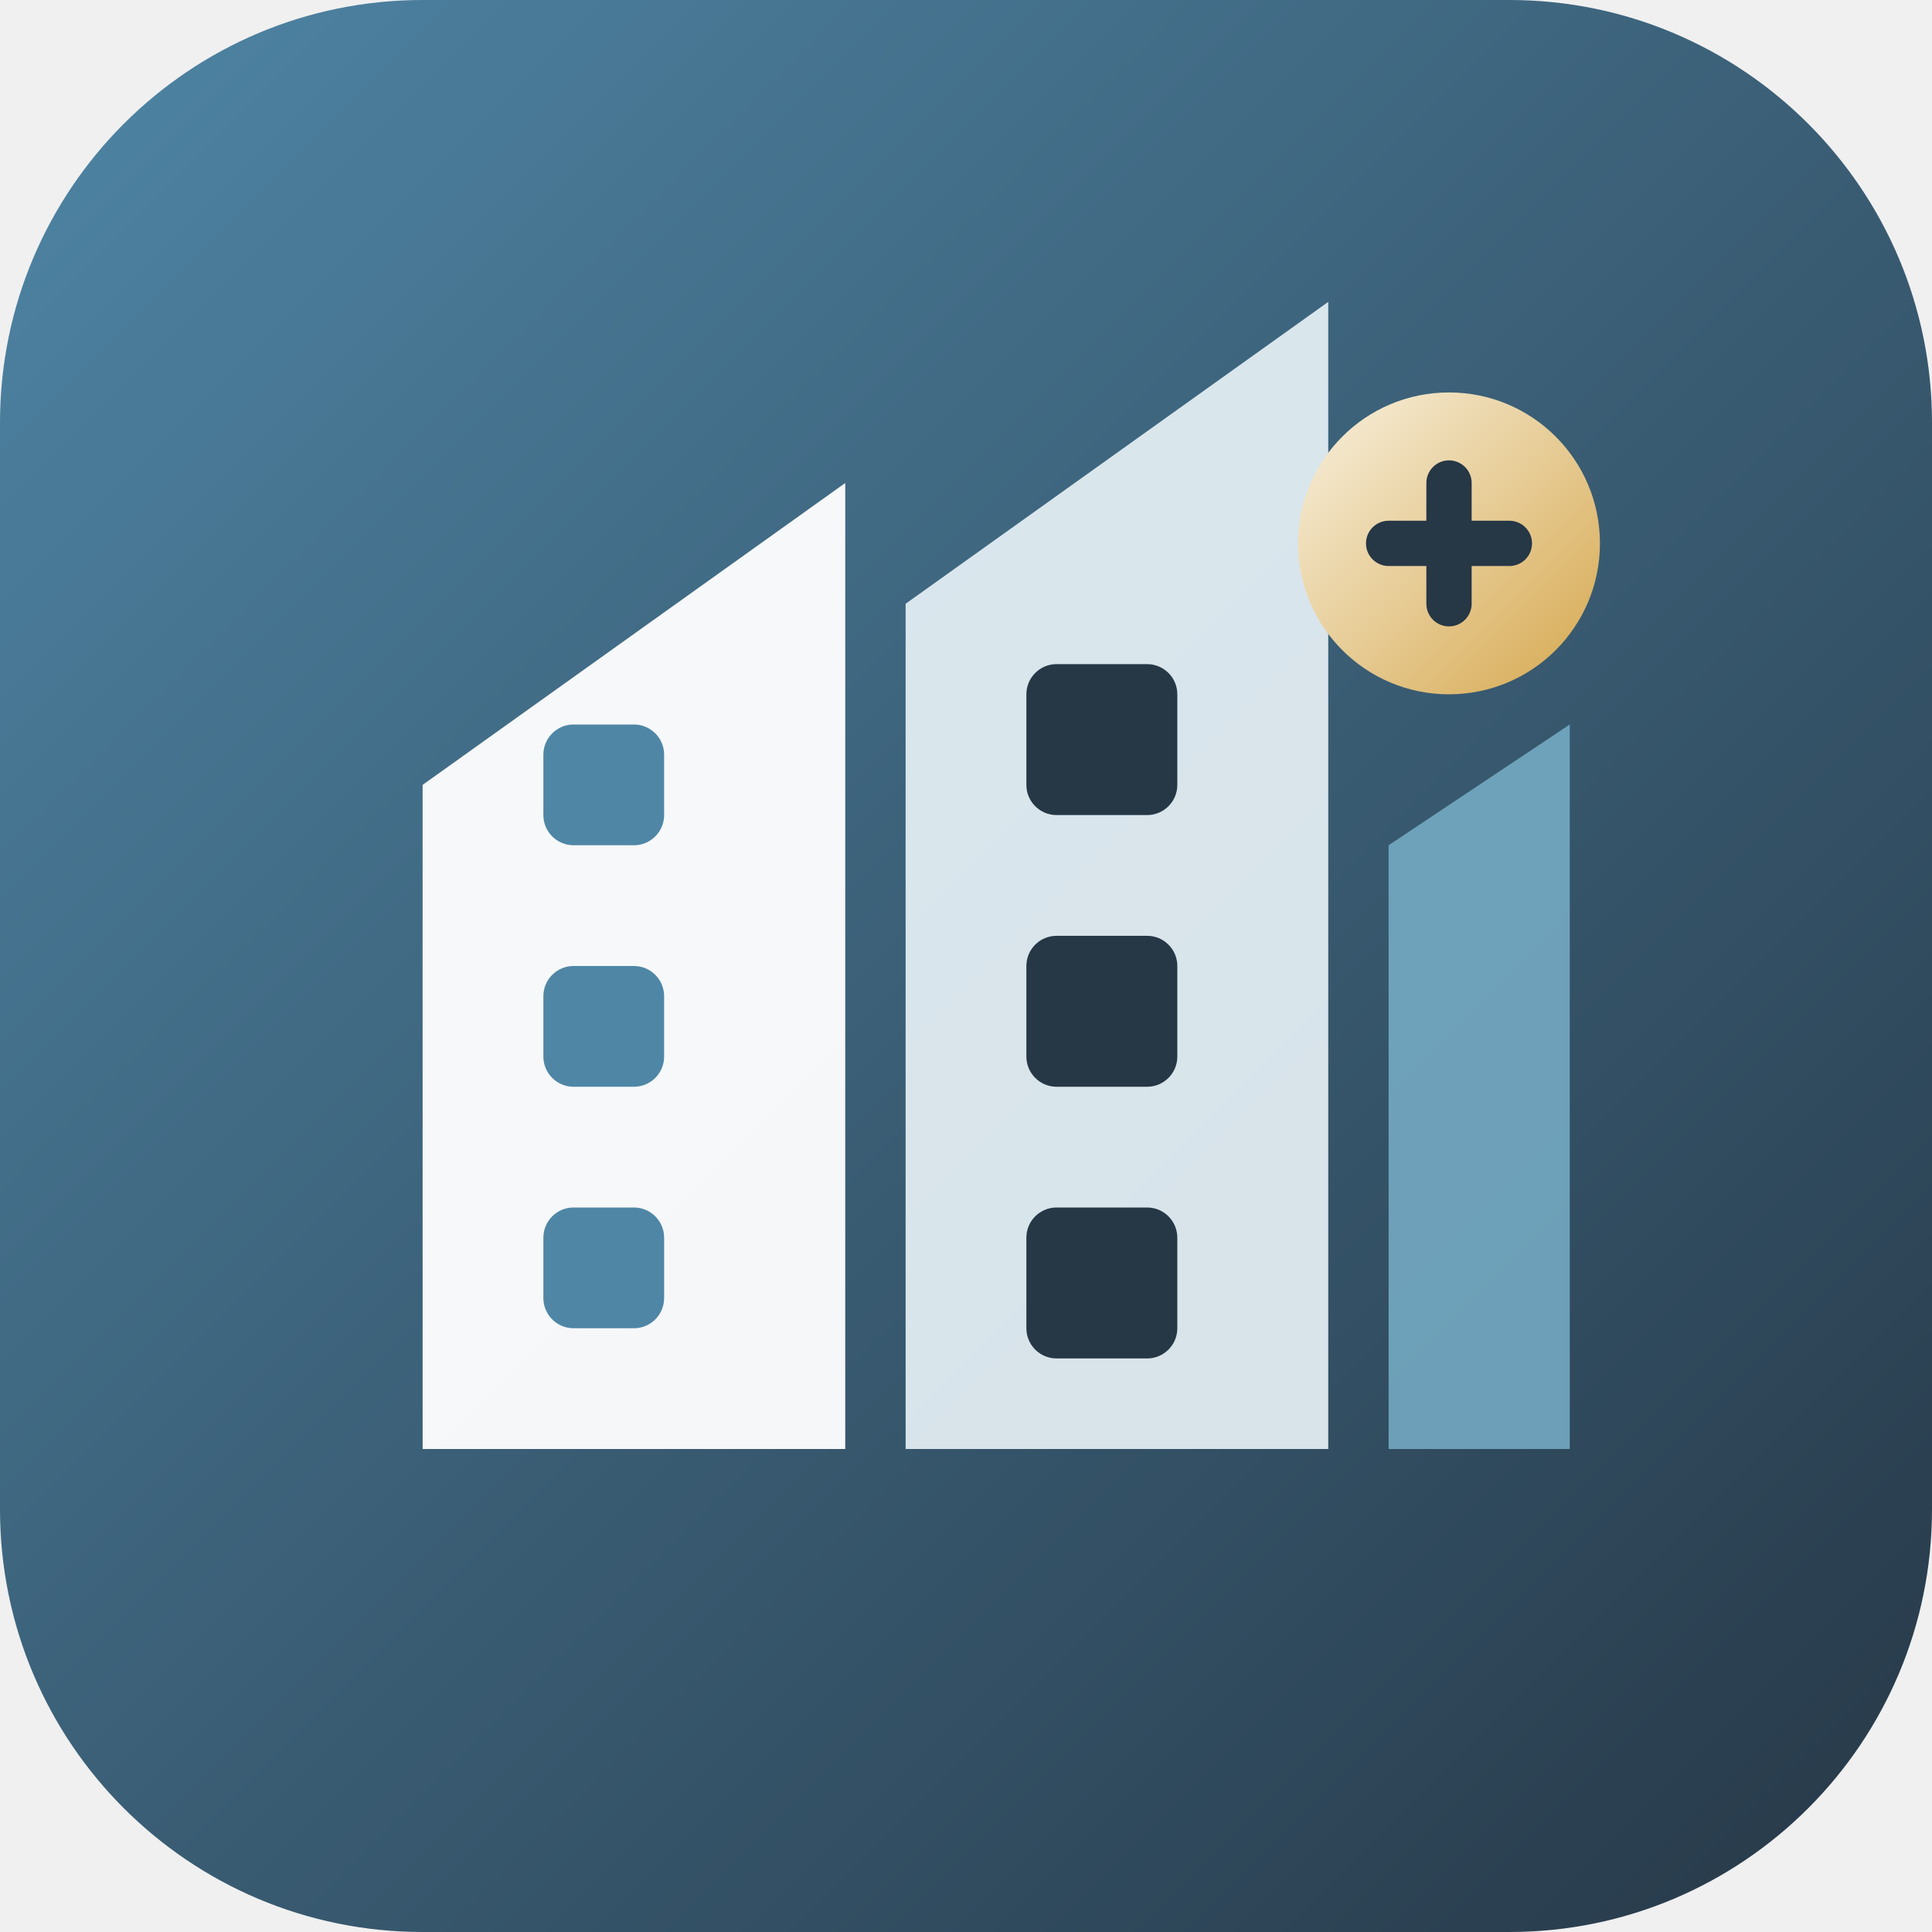
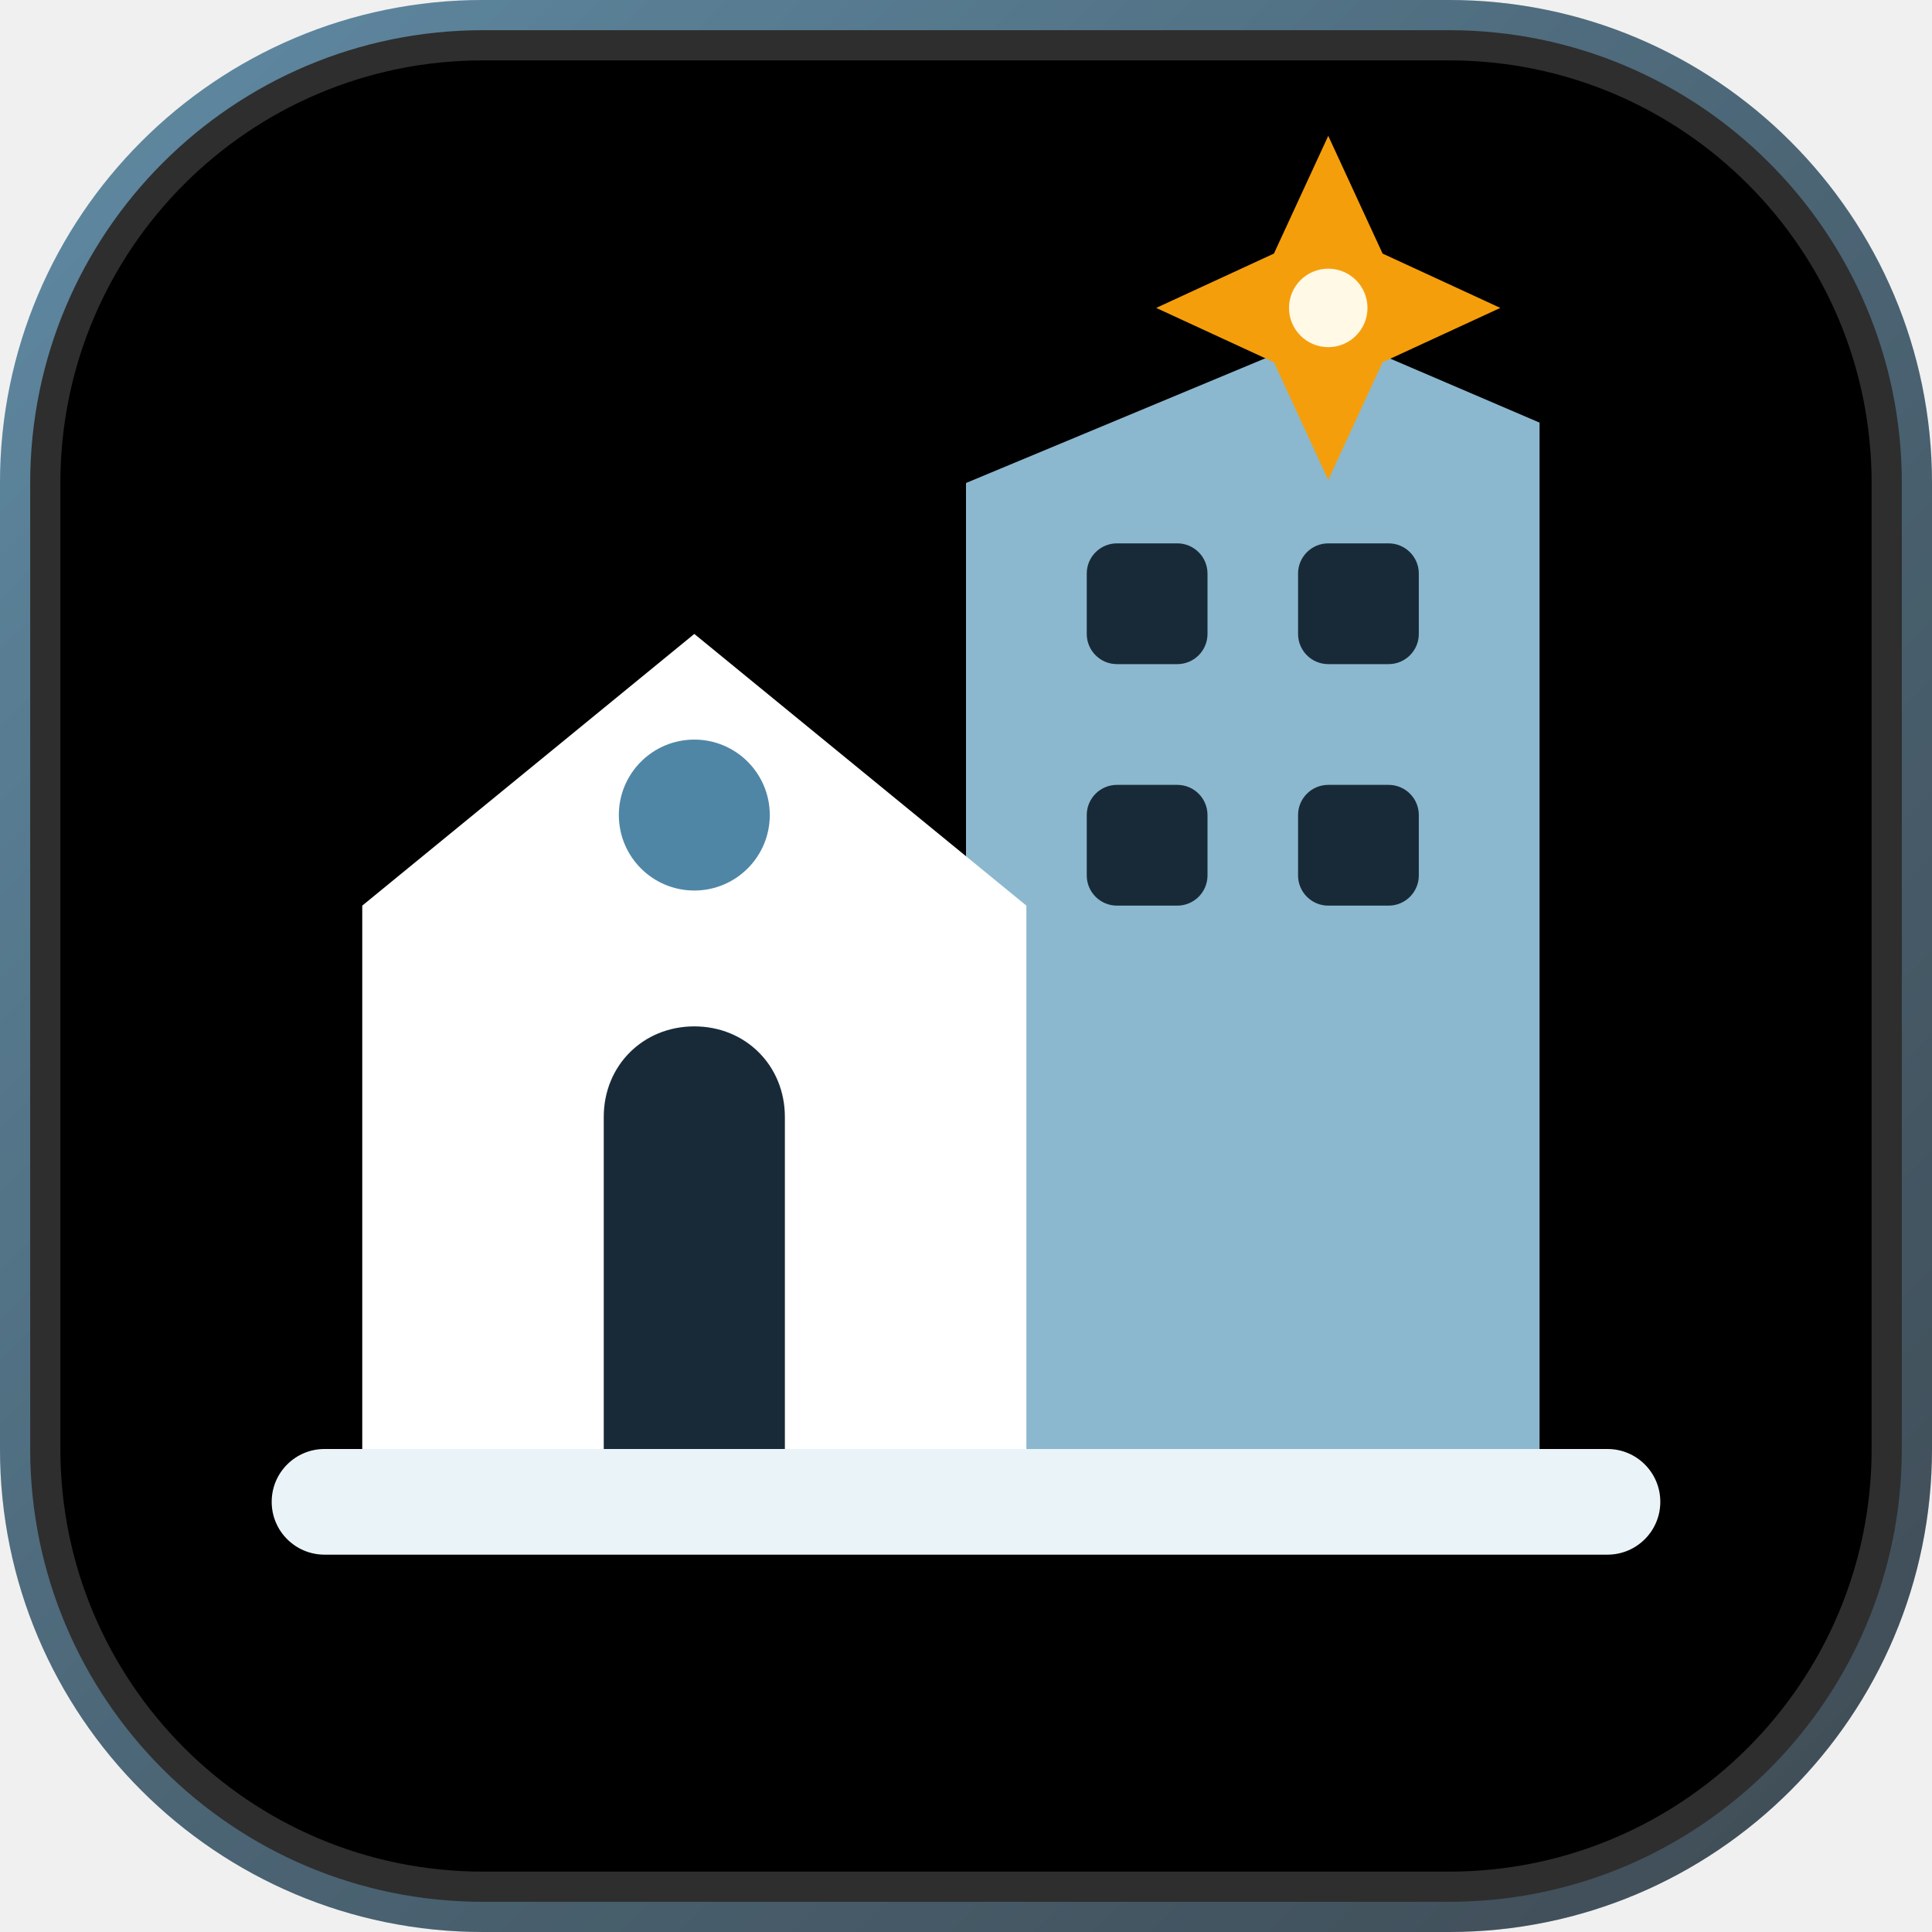
<svg xmlns="http://www.w3.org/2000/svg" viewBox="0 0 64 64" width="64" height="64">
  <defs>
-     <linearGradient id="propGrad" x1="0%" y1="0%" x2="100%" y2="100%">
-       <stop offset="0%" stop-color="#4F86A6" />
-       <stop offset="100%" stop-color="#263746" />
-     </linearGradient>
-     <linearGradient id="goldGrad" x1="0%" y1="0%" x2="100%" y2="100%">
-       <stop offset="0%" stop-color="#F8F1DF" />
-       <stop offset="100%" stop-color="#D6A84F" />
+     <linearGradient id="pvmFavGrad" x1="0%" y1="0%" x2="100%" y2="100%">
+       <stop offset="0%" stop-color="#3D7291" />
+       <stop offset="50%" stop-color="#244458" />
+       <stop offset="100%" stop-color="#14232E" />
    </linearGradient>
  </defs>
-   <rect width="64" height="64" rx="14" fill="url(#propGrad)" />
-   <path d="M14 48V26L28 16V48H14Z" fill="#FFFFFF" fill-opacity="0.95" />
-   <path d="M30 48V20L44 10V48H30Z" fill="#EAF4F8" fill-opacity="0.9" />
-   <path d="M46 48V28L52 24V48H46Z" fill="#78AFC8" fill-opacity="0.85" />
-   <rect x="18" y="24" width="4" height="4" rx="1" fill="#4F86A6" />
-   <rect x="18" y="32" width="4" height="4" rx="1" fill="#4F86A6" />
-   <rect x="18" y="40" width="4" height="4" rx="1" fill="#4F86A6" />
-   <rect x="34" y="22" width="5" height="5" rx="1" fill="#263746" />
-   <rect x="34" y="31" width="5" height="5" rx="1" fill="#263746" />
-   <rect x="34" y="40" width="5" height="5" rx="1" fill="#263746" />
-   <circle cx="48" cy="18" r="5" fill="url(#goldGrad)" />
-   <path d="M48 16V20M46 18H50" stroke="#263746" stroke-width="1.5" stroke-linecap="round" />
+   <rect width="64" height="64" rx="16" fill="url(#pvmFavGrad)" />
+   <rect x="1" y="1" width="62" height="62" rx="15" stroke="rgba(255,255,255,0.18)" stroke-width="2" />
+   <path d="M32 48V16L44 11L51 14V48H32Z" fill="#8BB8CE" />
+   <rect x="36" y="18" width="4" height="4" rx="1" fill="#182A38" />
+   <rect x="43" y="18" width="4" height="4" rx="1" fill="#182A38" />
+   <rect x="36" y="26" width="4" height="4" rx="1" fill="#182A38" />
+   <rect x="43" y="26" width="4" height="4" rx="1" fill="#182A38" />
+   <path d="M12 48V30L23 21L34 30V48H12Z" fill="#FFFFFF" />
+   <path d="M20 48V37C20 35.3 21.3 34 23 34C24.7 34 26 35.3 26 37V48H20Z" fill="#182A38" />
+   <circle cx="23" cy="27" r="2.5" fill="#4F86A6" />
+   <rect x="9" y="48" width="46" height="3.5" rx="1.75" fill="#EAF4F8" />
+   <path d="M44 4.5L45.8 8.4L49.7 10.2L45.8 12L44 15.9L42.2 12L38.3 10.2L42.2 8.4Z" fill="#F59E0B" />
+   <circle cx="44" cy="10.2" r="1.3" fill="#FFF9E6" />
</svg>
